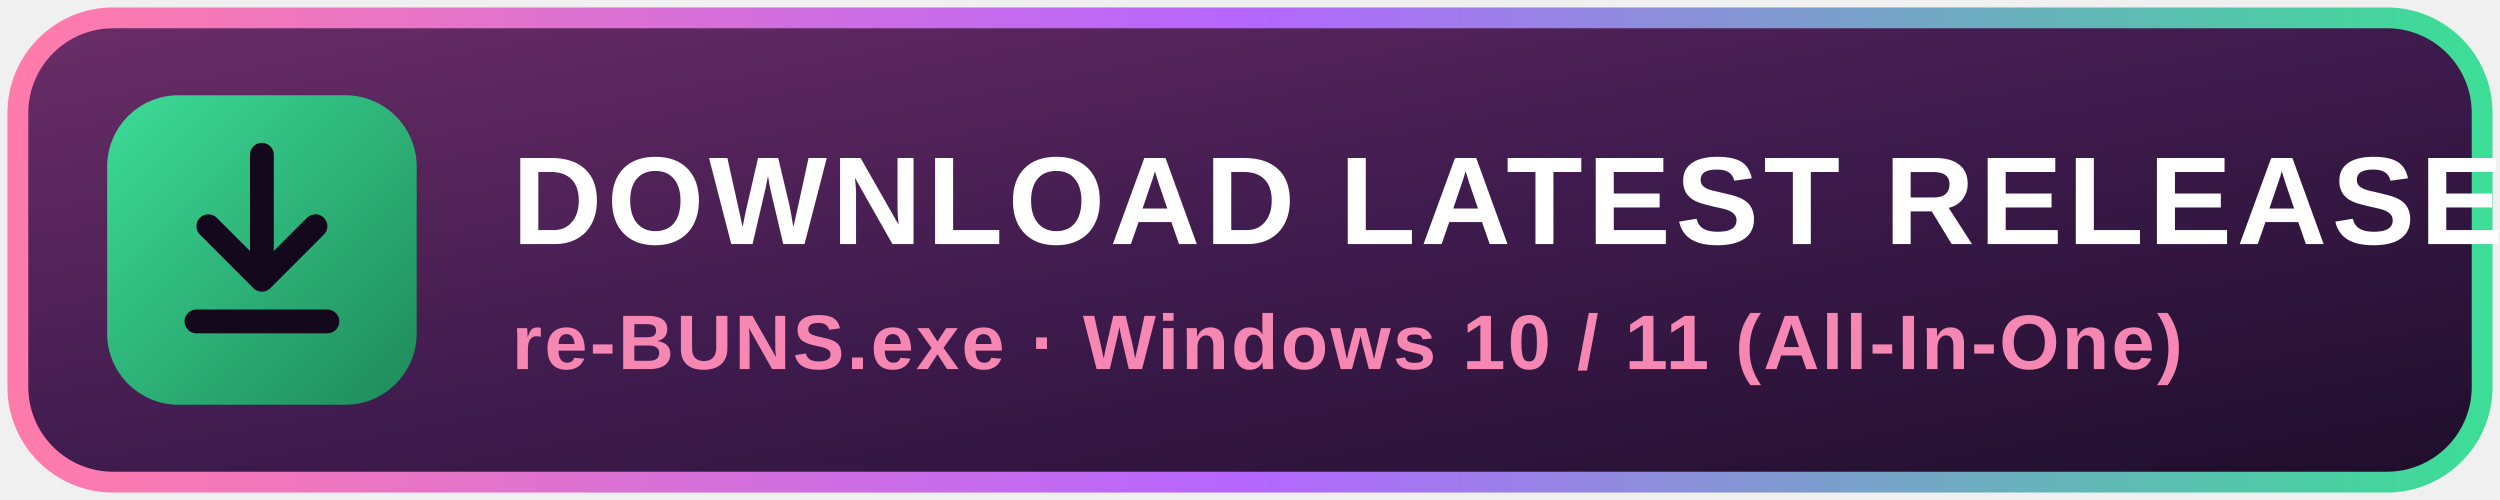
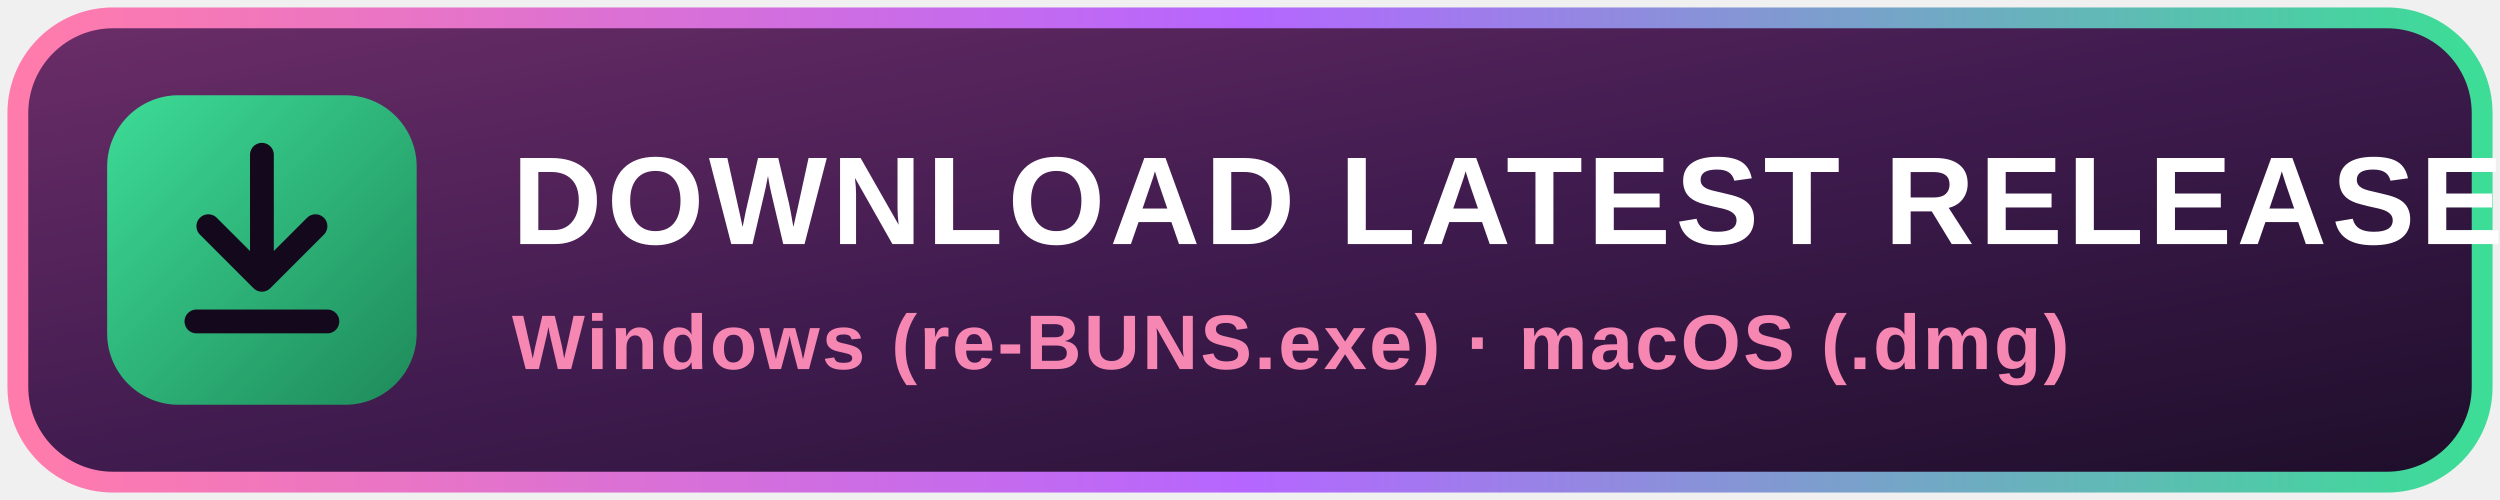
<svg xmlns="http://www.w3.org/2000/svg" width="420" height="84" viewBox="0 0 420 84">
  <defs>
    <linearGradient id="bg" x1="0%" y1="0%" x2="100%" y2="100%">
      <stop offset="0%" stop-color="#6B2D68" />
      <stop offset="50%" stop-color="#3F1B4E" />
      <stop offset="100%" stop-color="#1E0E2A" />
    </linearGradient>
    <linearGradient id="borderGrad" x1="0%" y1="0%" x2="100%" y2="0%">
      <stop offset="0%" stop-color="#FF7BAC" />
      <stop offset="50%" stop-color="#B566FF" />
      <stop offset="100%" stop-color="#3DDC97" />
    </linearGradient>
    <linearGradient id="pillGrad" x1="0%" y1="0%" x2="100%" y2="100%">
      <stop offset="0%" stop-color="#3DDC97" />
      <stop offset="100%" stop-color="#1E8A5A" />
    </linearGradient>
  </defs>
  <rect x="3" y="3" width="414" height="78" rx="16" ry="16" fill="url(#bg)" stroke="url(#borderGrad)" stroke-width="3.5" />
  <rect x="18" y="16" width="52" height="52" rx="12" ry="12" fill="url(#pillGrad)" />
  <path d="M44 26 V46 M35 38 L44 47 L53 38 M33 54 H55" stroke="#14081C" stroke-width="4" stroke-linecap="round" stroke-linejoin="round" fill="none" />
  <text x="86" y="41" fill="#FFFFFF" font-family="Segoe UI, Arial, sans-serif" font-size="21" font-weight="900" letter-spacing="0.8">DOWNLOAD LATEST RELEASE</text>
-   <text x="86" y="62" fill="#F687B3" font-family="Segoe UI, Arial, sans-serif" font-size="13" font-weight="700" letter-spacing="0.4">re-BUNS.exe  ·  Windows 10 / 11 (All-In-One)</text>
+   <text x="86" y="62" fill="#F687B3" font-family="Segoe UI, Arial, sans-serif" font-size="13" font-weight="700" letter-spacing="0.4">Windows (re-BUNS.exe)  ·  macOS (.dmg)</text>
</svg>
